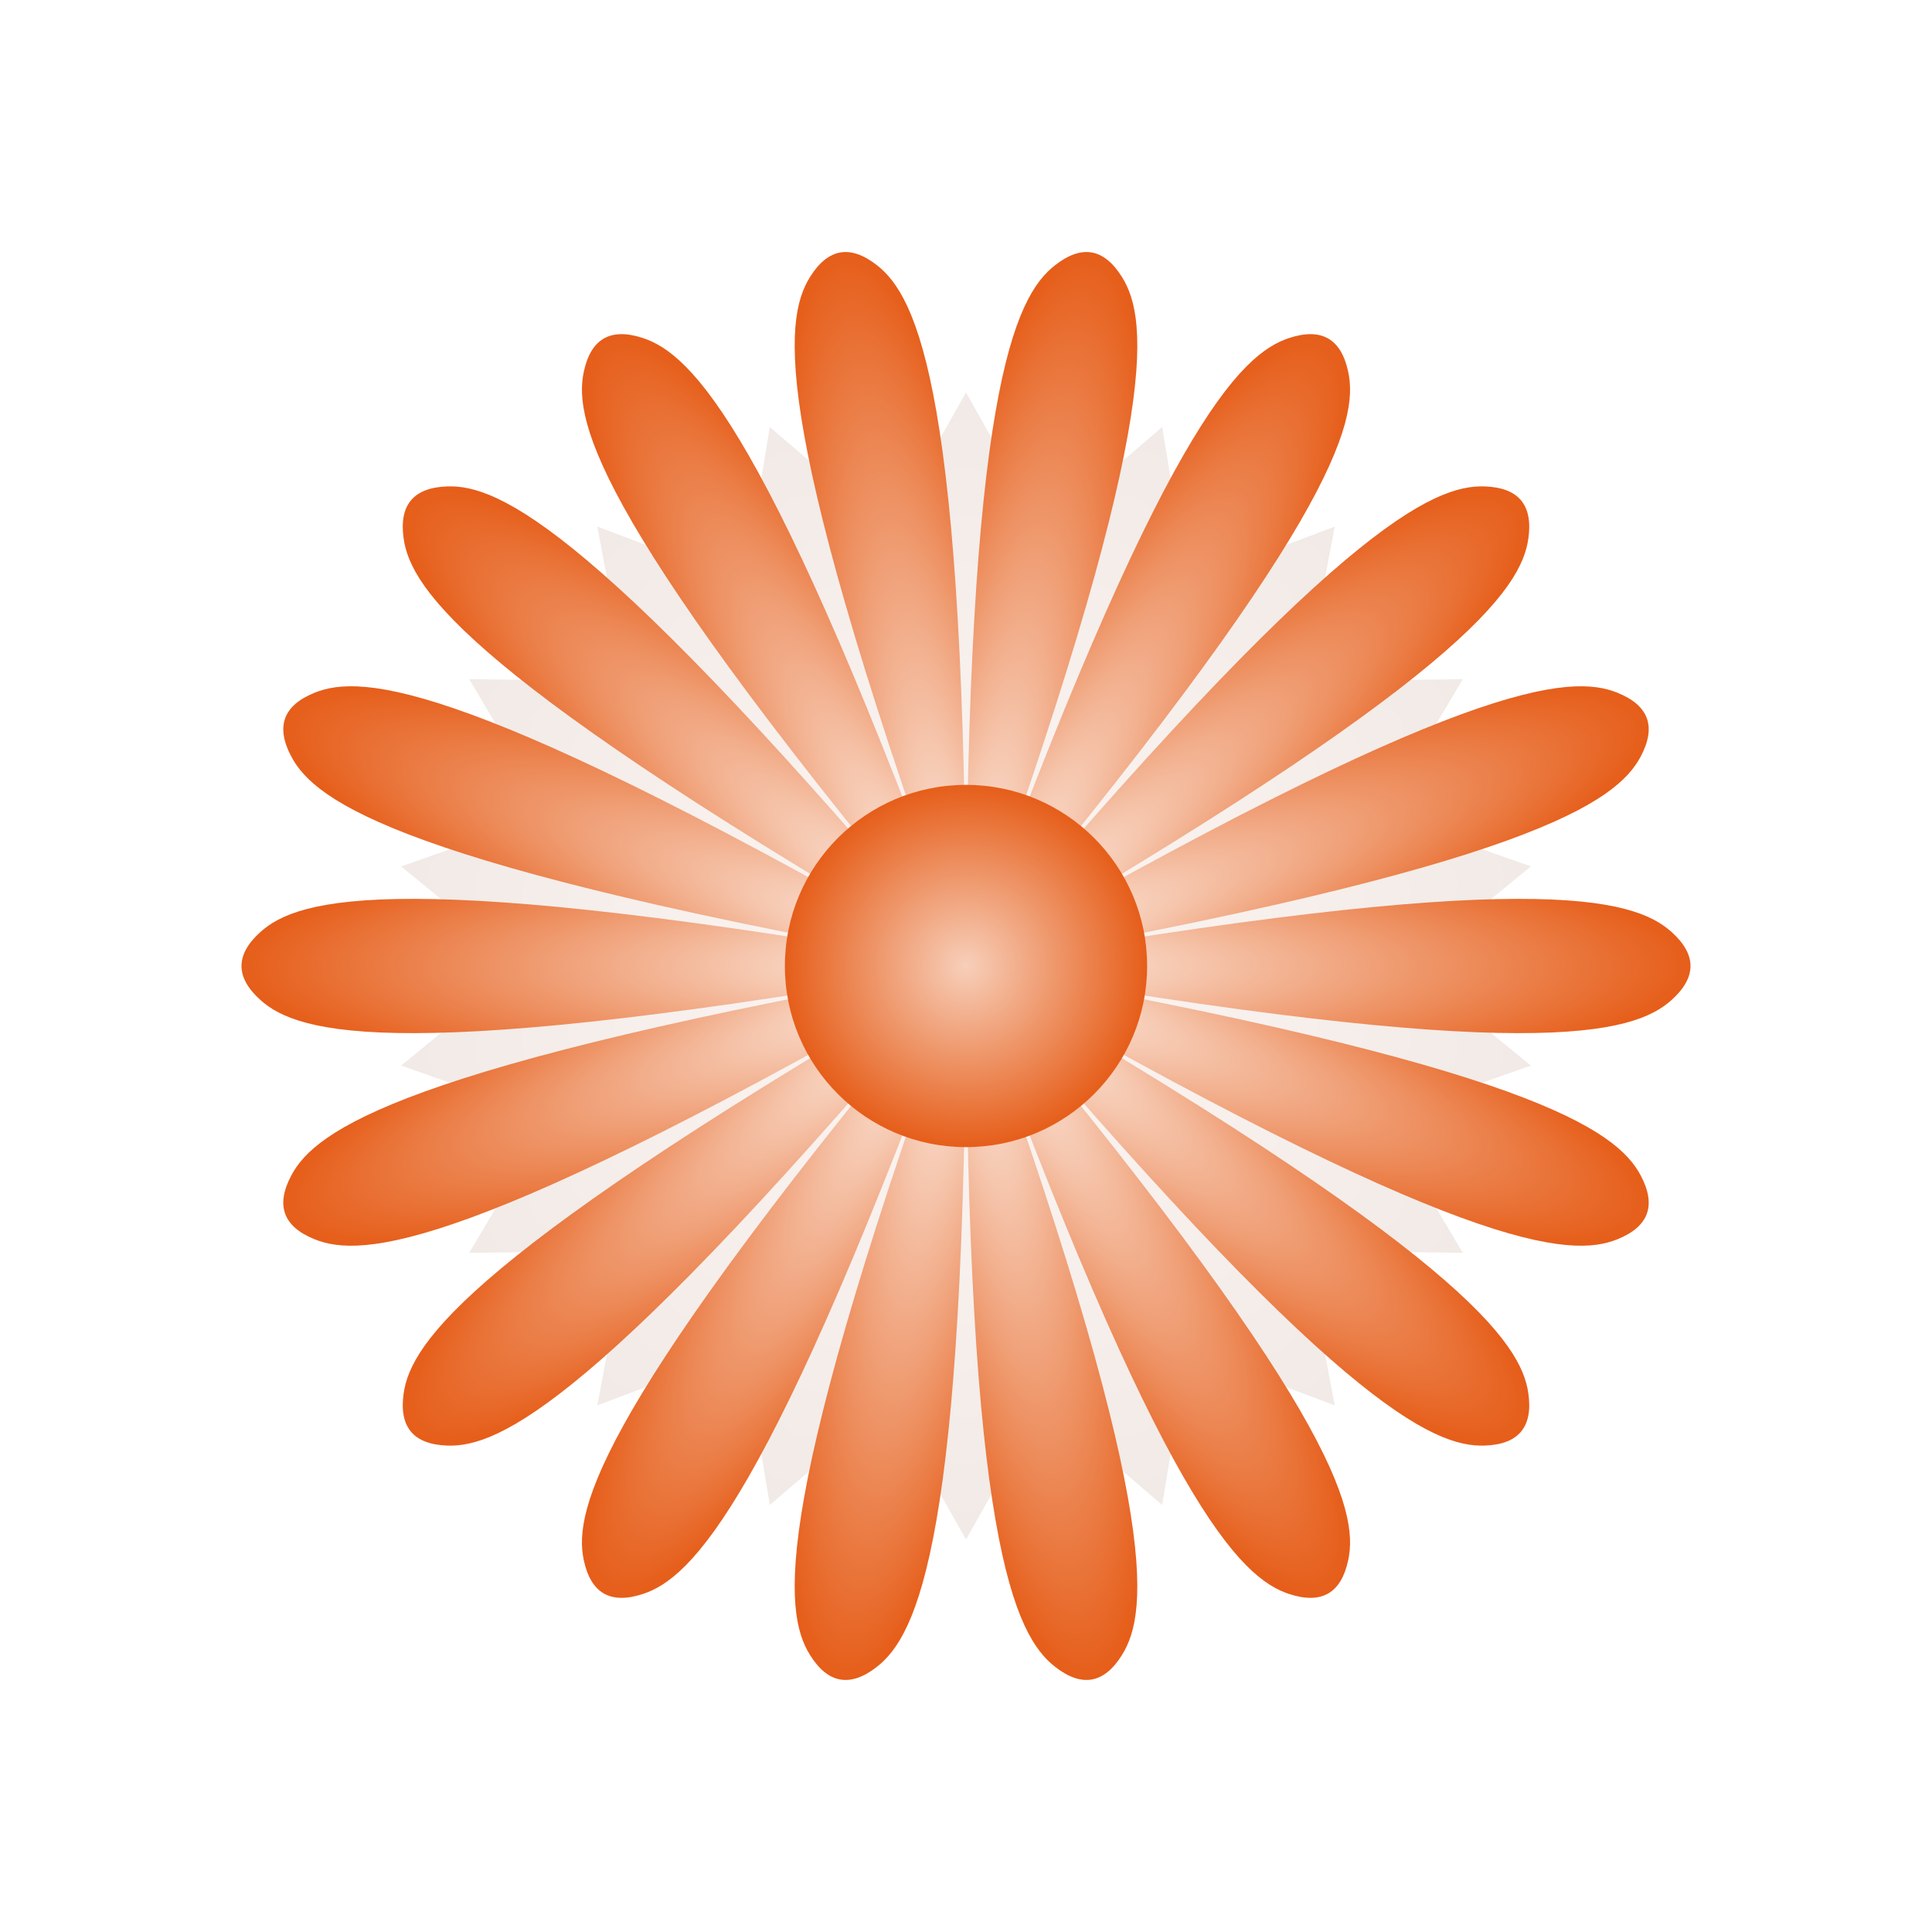
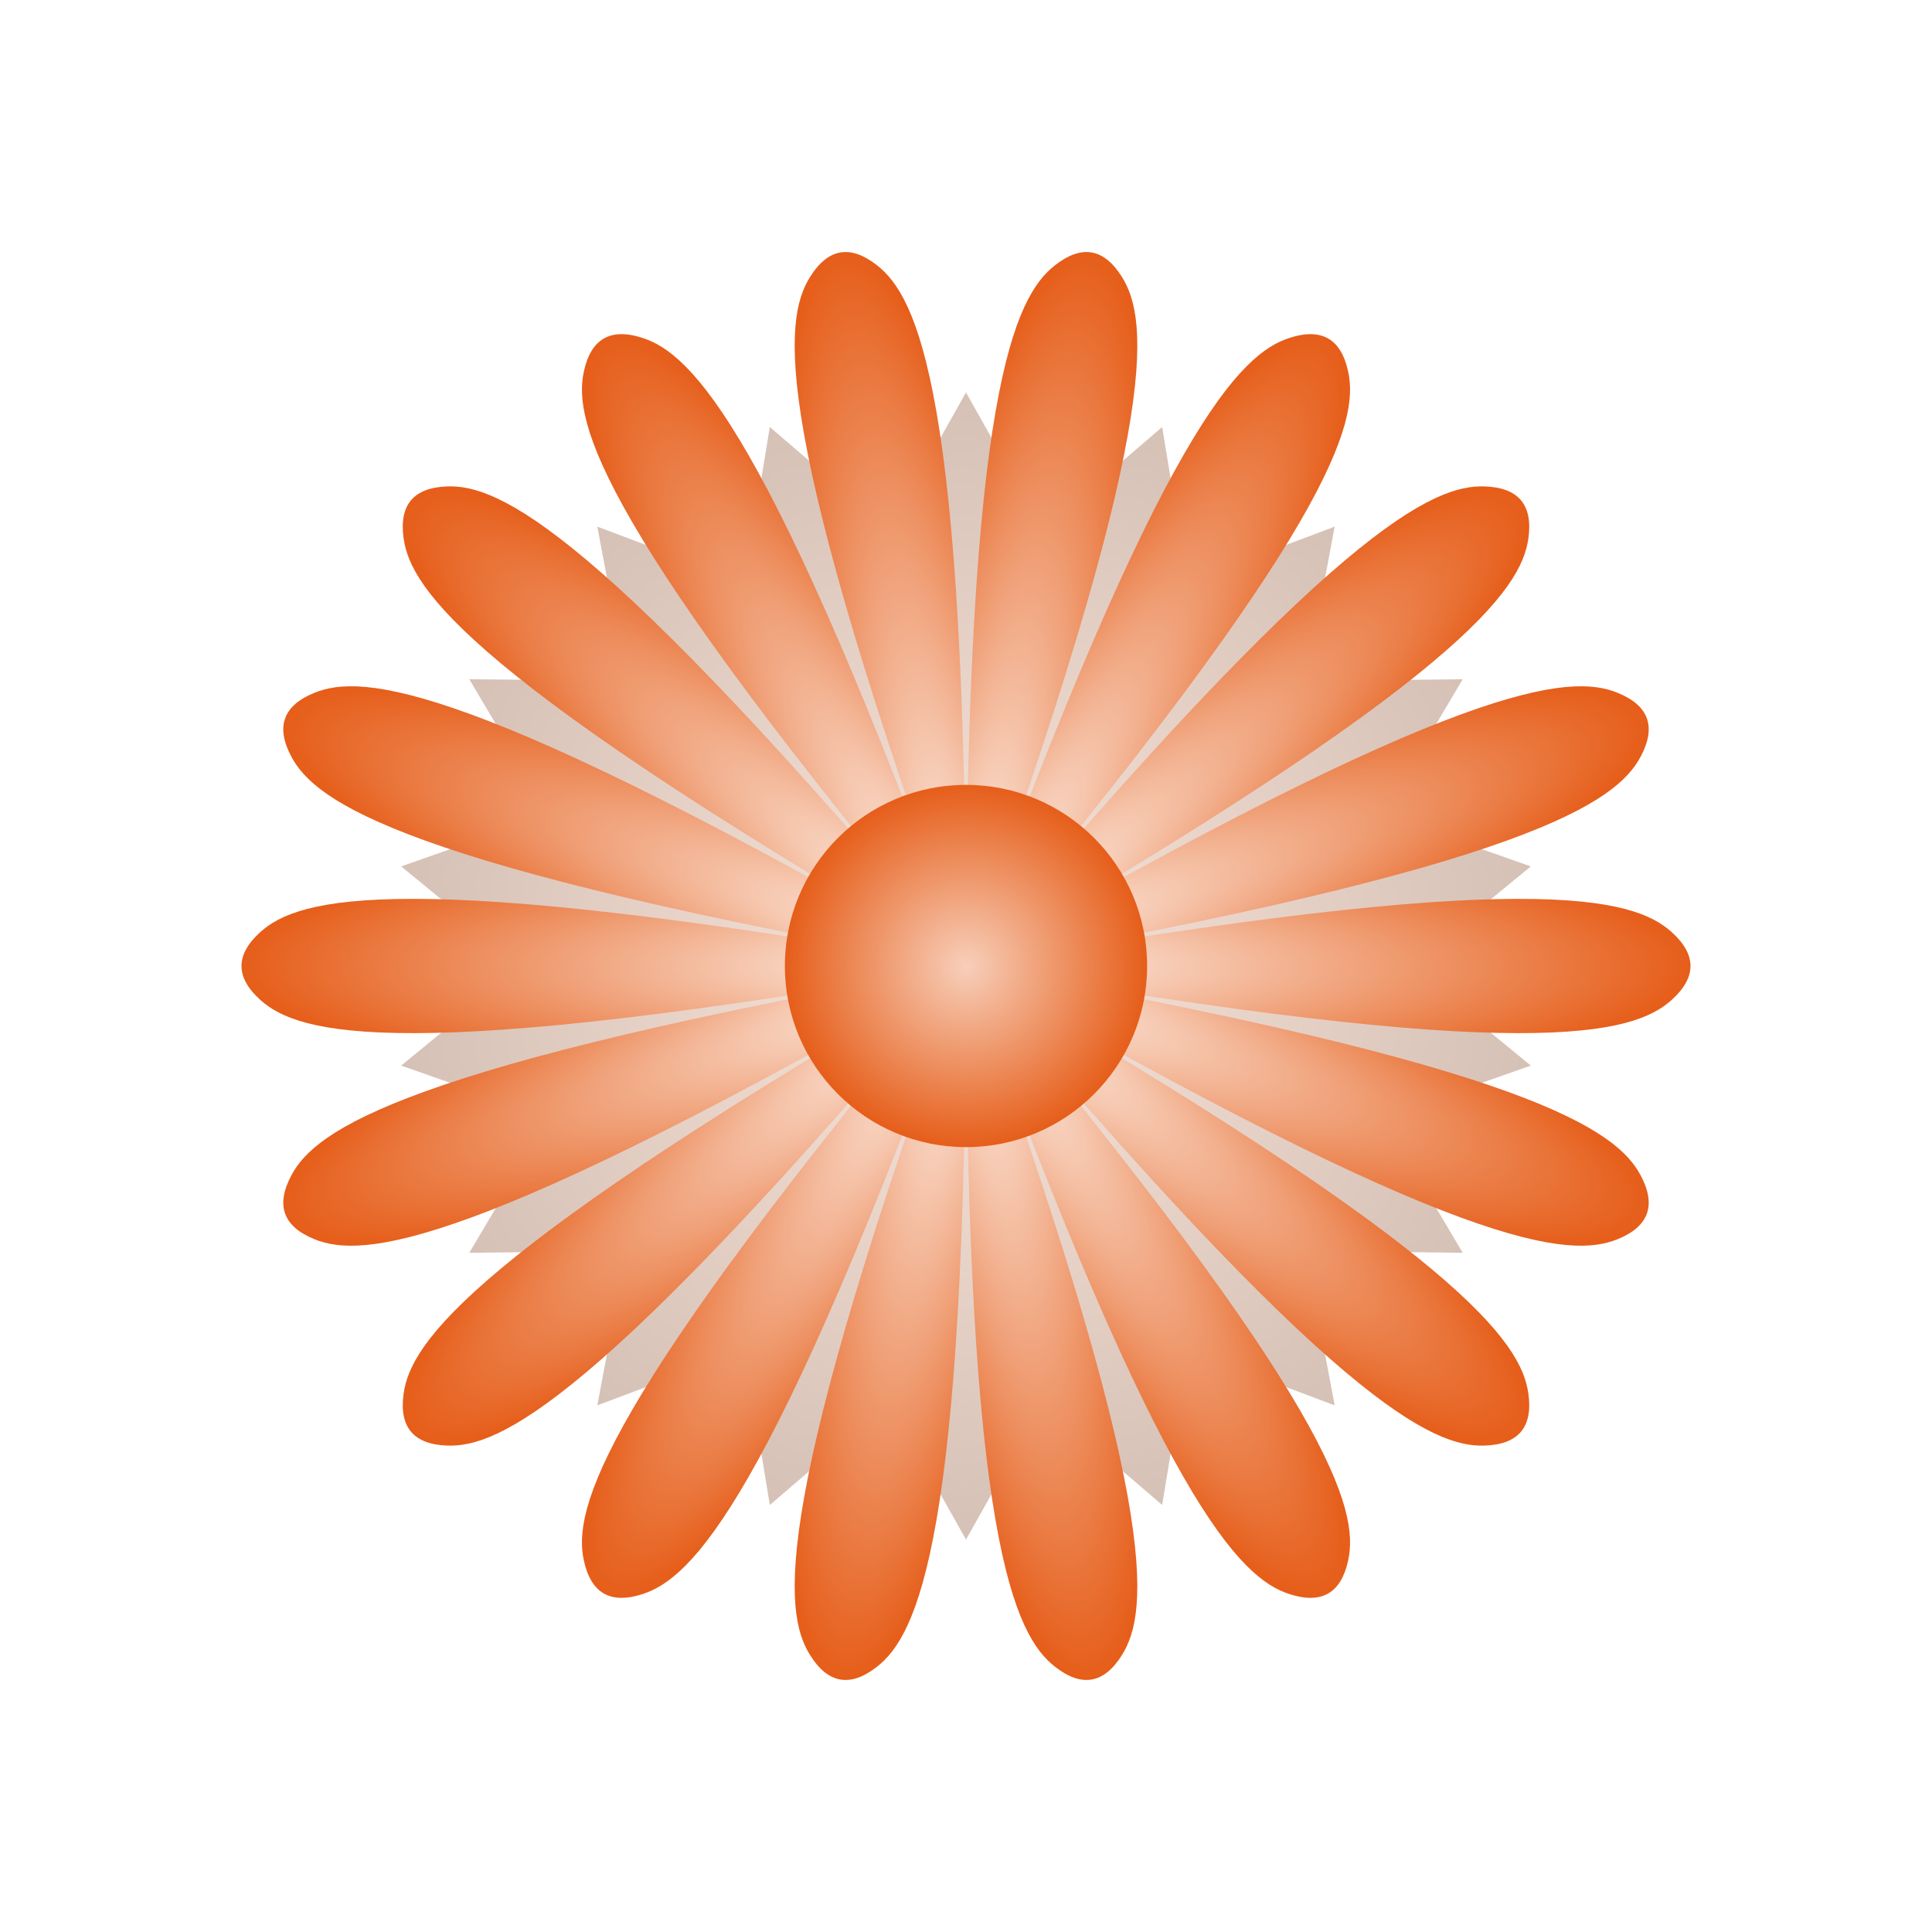
<svg xmlns="http://www.w3.org/2000/svg" xmlns:xlink="http://www.w3.org/1999/xlink" width="1024" height="1024" viewBox="-512 -512 1024 1024">
  <defs>
    <radialGradient id="petalColor" cx="0%" cy="50%" r="100%">
-       <stop offset="25%" stop-color="hsl(20,80%,85%)" stop-opacity="1" />
-       <stop offset="100%" stop-color="hsl(20,80%,50%)" stop-opacity="1" />
+       <stop offset="25%" stop-color="hsl(20,80%,85%)" />
+       <stop offset="100%" stop-color="hsl(20,80%,50%)" />
    </radialGradient>
    <radialGradient id="pistilColor">
-       <stop offset="0%" stop-color="hsl(20,80%,85%)" stop-opacity="1" />
-       <stop offset="100%" stop-color="hsl(20,80%,50%)" stop-opacity="1" />
+       <stop offset="0%" stop-color="hsl(20,80%,85%)" />
+       <stop offset="100%" stop-color="hsl(20,80%,50%)" />
    </radialGradient>
    <radialGradient id="sepalColor" cx="0%" cy="50%" r="100%">
-       <stop offset="0%" stop-color="hsl(20,80%,74%)" stop-opacity="0.1" />
-       <stop offset="100%" stop-color="hsl(20,80%,26%)" stop-opacity="0.1" />
+       <stop offset="0%" stop-color="hsl(20,80%,74%)" stop-opacity="0.3" />
+       <stop offset="100%" stop-color="hsl(20,80%,26%)" stop-opacity="0.3" />
    </radialGradient>
    <circle id="pistil" r="96" stroke="none" fill="url(#pistilColor)" />
    <path id="petal" d="M 0,0 C 300,52.898 354,36 374,18 Q 394,0 374,-18 C 354,-36 300,-52.898 0,0 Z" stroke="none" fill="url(#petalColor)" />
    <polygon id="sepal" points="0,0 240,36 304,0 240,-36" stroke="none" fill="url(#sepalColor)" />
  </defs>
  <g>
    <use transform="rotate(-10)" xlink:href="#sepal" />
    <use transform="rotate(-30)" xlink:href="#sepal" />
    <use transform="rotate(-50)" xlink:href="#sepal" />
    <use transform="rotate(-70)" xlink:href="#sepal" />
    <use transform="rotate(-90)" xlink:href="#sepal" />
    <use transform="rotate(-110)" xlink:href="#sepal" />
    <use transform="rotate(-130)" xlink:href="#sepal" />
    <use transform="rotate(-150)" xlink:href="#sepal" />
    <use transform="rotate(-170)" xlink:href="#sepal" />
    <use transform="rotate(-190)" xlink:href="#sepal" />
    <use transform="rotate(-210)" xlink:href="#sepal" />
    <use transform="rotate(-230)" xlink:href="#sepal" />
    <use transform="rotate(-250)" xlink:href="#sepal" />
    <use transform="rotate(-270)" xlink:href="#sepal" />
    <use transform="rotate(-290)" xlink:href="#sepal" />
    <use transform="rotate(-310)" xlink:href="#sepal" />
    <use transform="rotate(-330)" xlink:href="#sepal" />
    <use transform="rotate(-350)" xlink:href="#sepal" />
    <use transform="rotate(-0)" xlink:href="#petal" />
    <use transform="rotate(-20)" xlink:href="#petal" />
    <use transform="rotate(-40)" xlink:href="#petal" />
    <use transform="rotate(-60)" xlink:href="#petal" />
    <use transform="rotate(-80)" xlink:href="#petal" />
    <use transform="rotate(-100)" xlink:href="#petal" />
    <use transform="rotate(-120)" xlink:href="#petal" />
    <use transform="rotate(-140)" xlink:href="#petal" />
    <use transform="rotate(-160)" xlink:href="#petal" />
    <use transform="rotate(-180)" xlink:href="#petal" />
    <use transform="rotate(-200)" xlink:href="#petal" />
    <use transform="rotate(-220)" xlink:href="#petal" />
    <use transform="rotate(-240)" xlink:href="#petal" />
    <use transform="rotate(-260)" xlink:href="#petal" />
    <use transform="rotate(-280)" xlink:href="#petal" />
    <use transform="rotate(-300)" xlink:href="#petal" />
    <use transform="rotate(-320)" xlink:href="#petal" />
    <use transform="rotate(-340)" xlink:href="#petal" />
    <use xlink:href="#pistil" />
  </g>
</svg>
